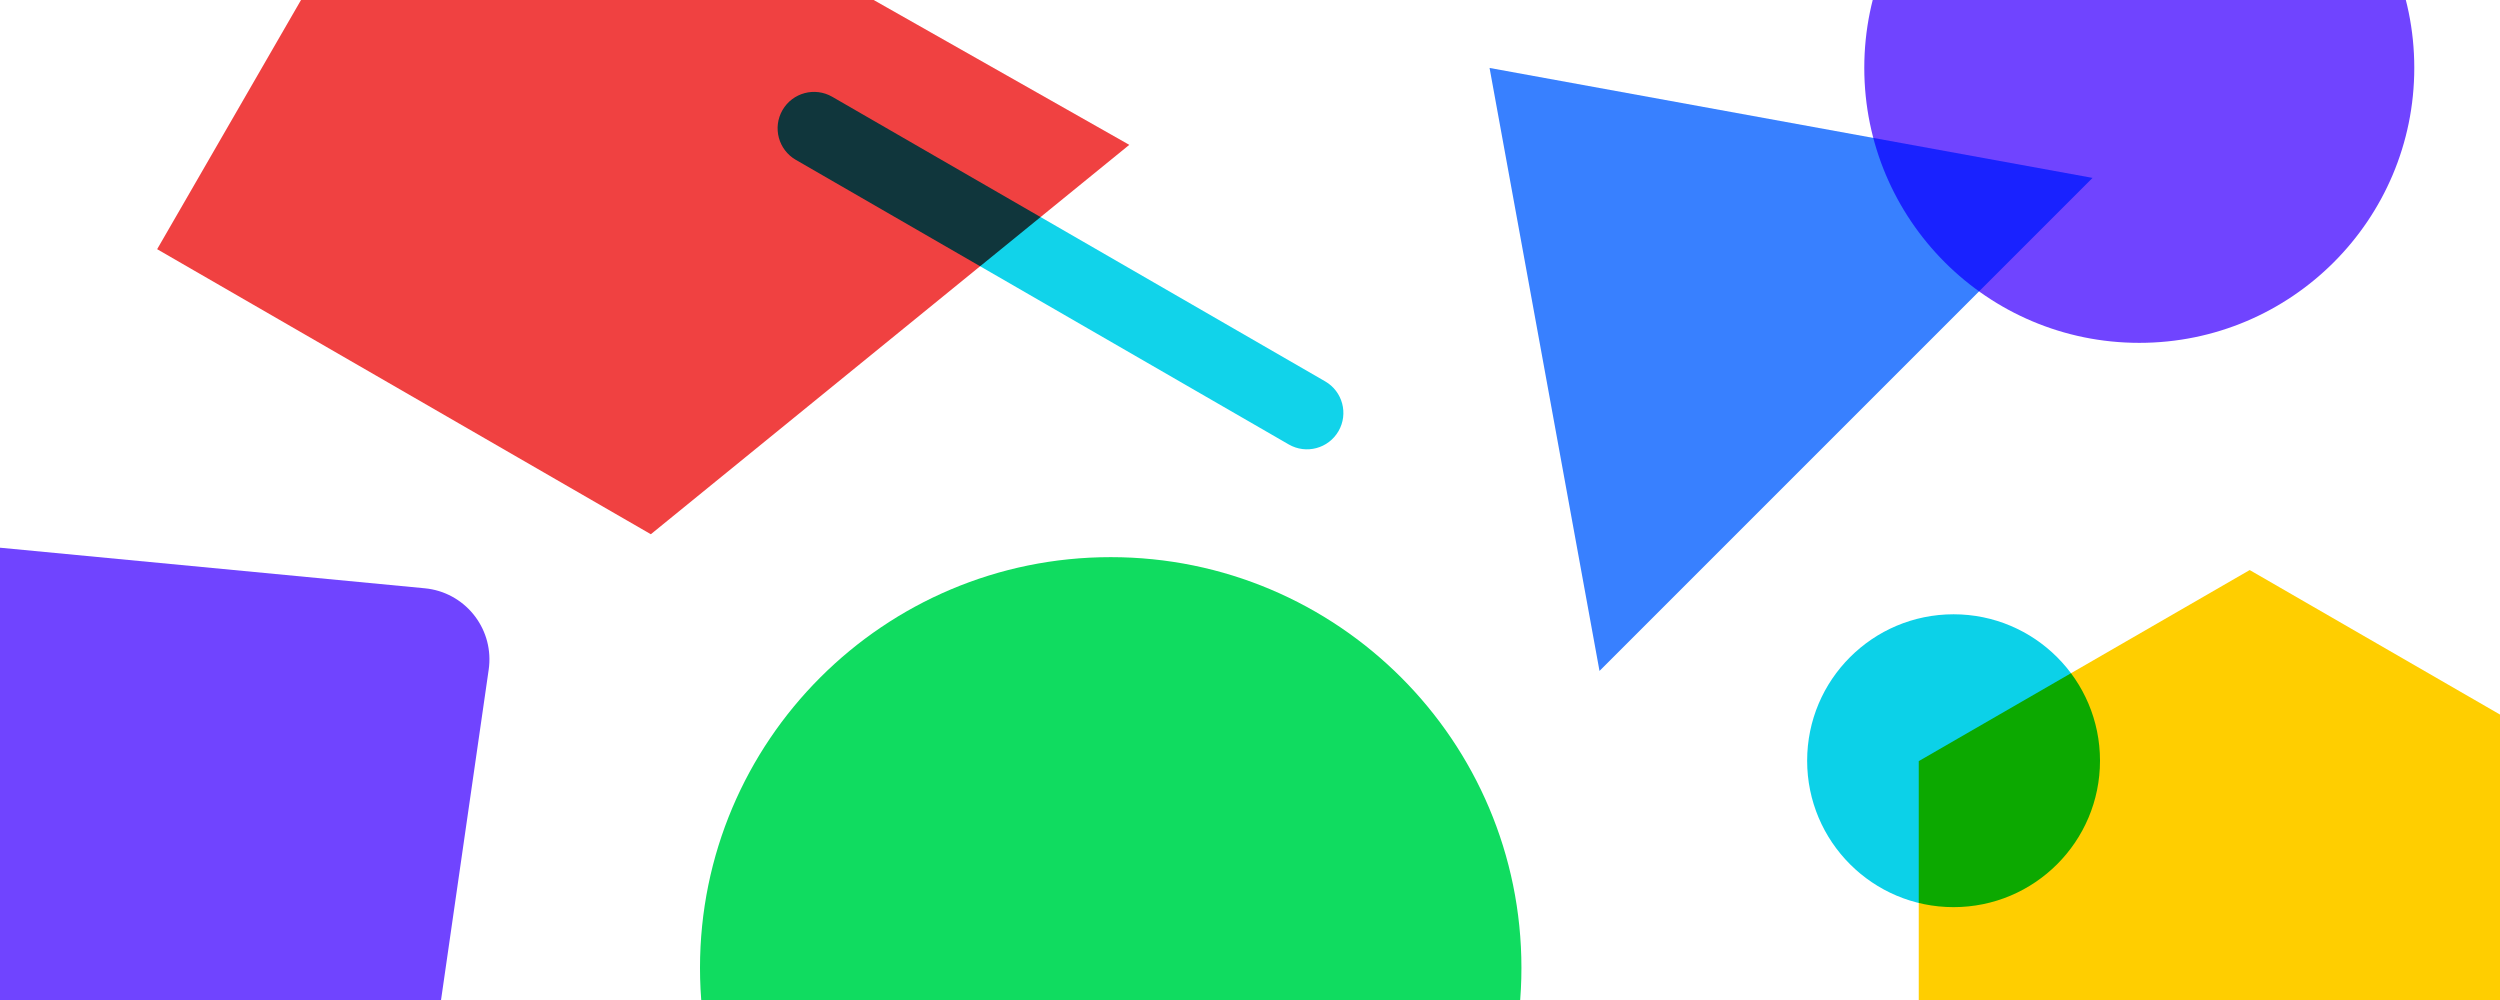
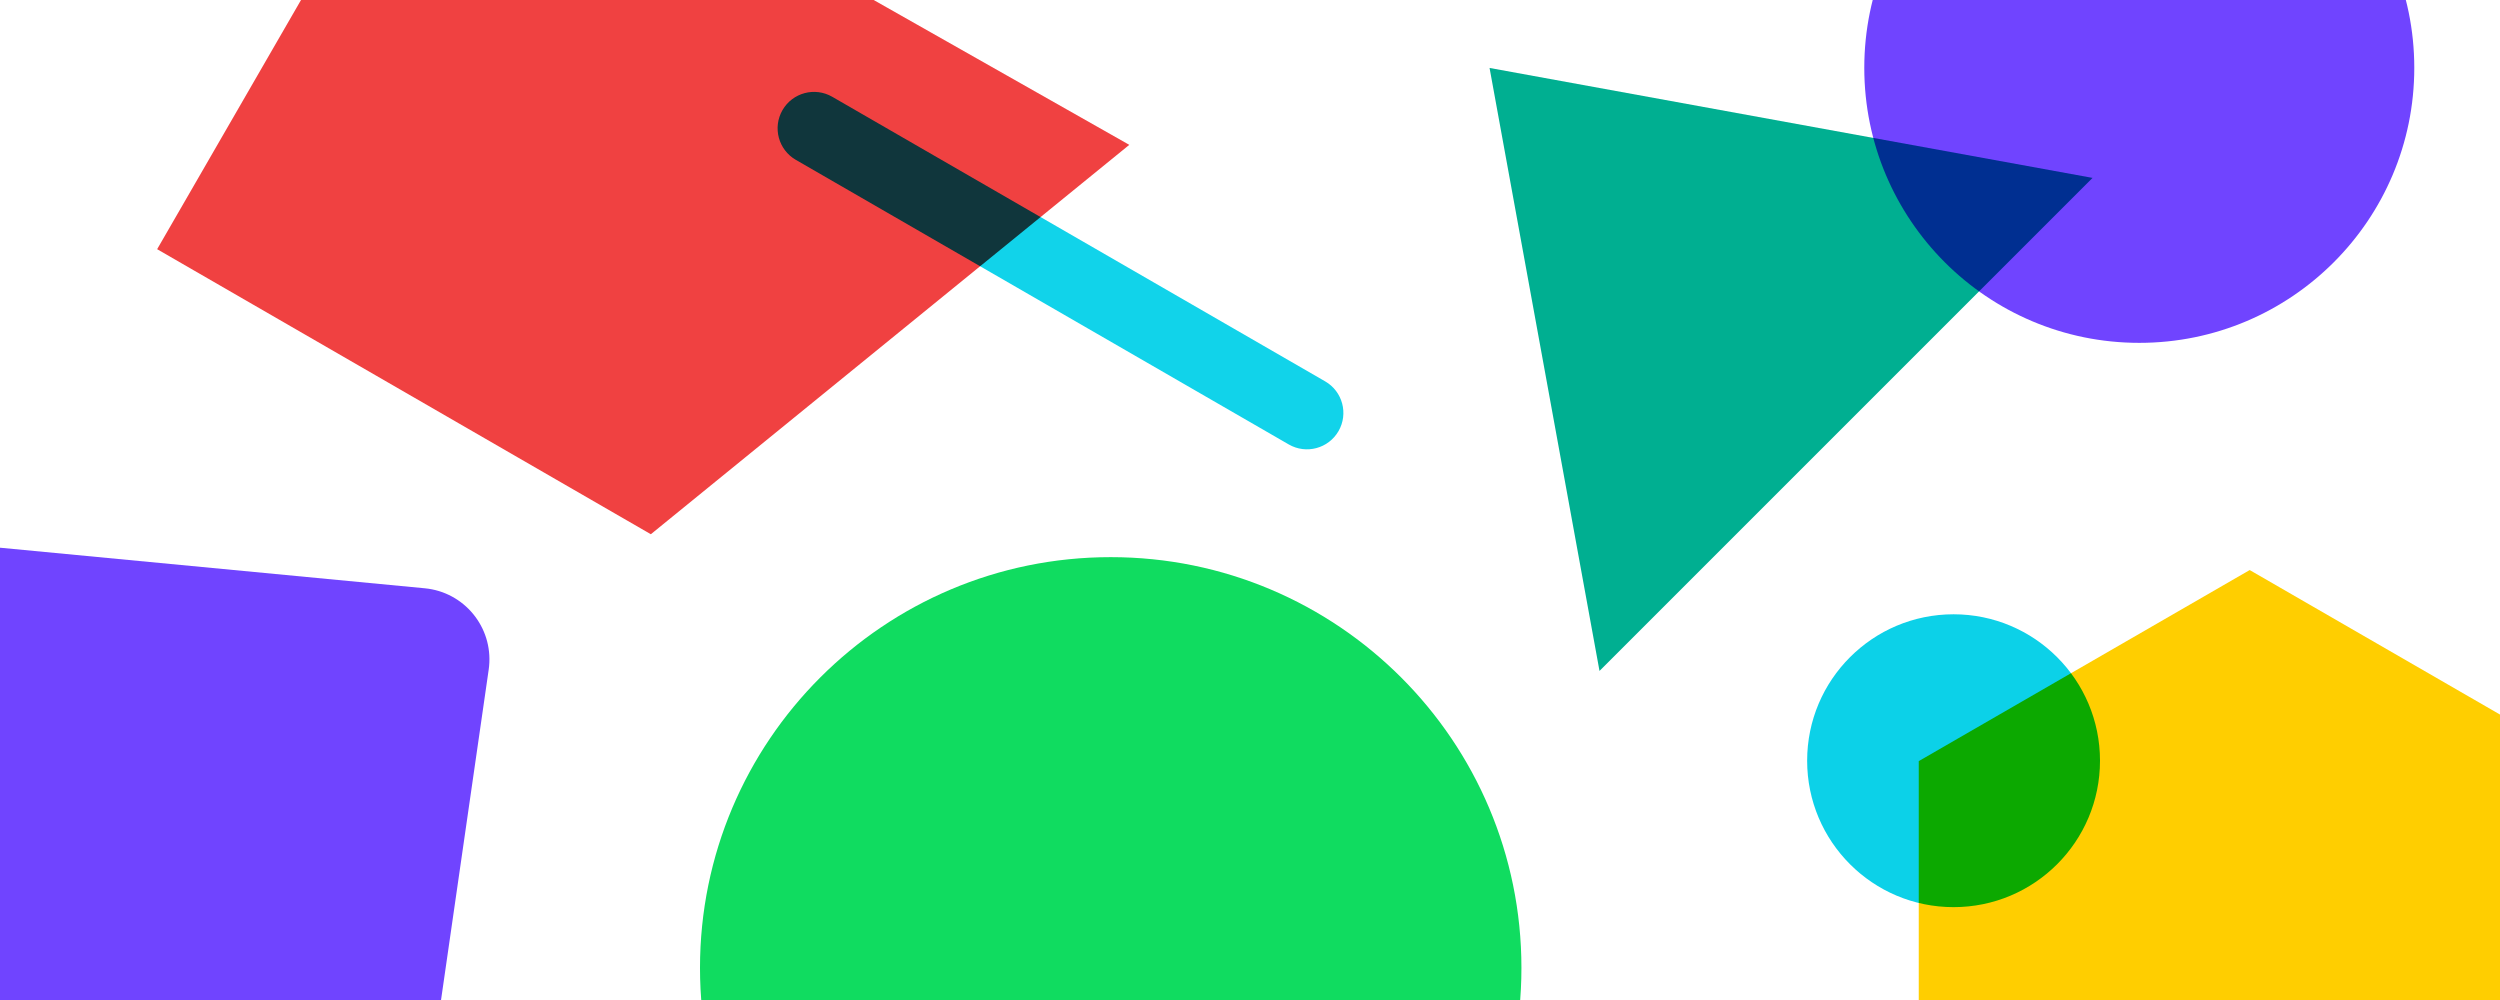
<svg xmlns="http://www.w3.org/2000/svg" width="350" height="140" style="background:#f6f7f9">
  <g fill="none" fill-rule="evenodd">
    <path fill="#F04141" style="mix-blend-mode:multiply" d="M61.905-34.23l96.194 54.51-66.982 54.512L22 34.887z" />
    <circle fill="#10DC60" style="mix-blend-mode:multiply" cx="155.5" cy="135.5" r="57.5" />
-     <path fill="#3880FF" style="mix-blend-mode:multiply" d="M208.538 9.513l84.417 15.392L223.93 93.93z" />
+     <path fill="#00af91" style="mix-blend-mode:multiply" d="M208.538 9.513l84.417 15.392L223.93 93.93z" />
    <path fill="#FFCE00" style="mix-blend-mode:multiply" d="M268.625 106.557l46.332-26.75 46.332 26.75v53.5l-46.332 26.75-46.332-26.75z" />
    <circle fill="#7044FF" style="mix-blend-mode:multiply" cx="299.5" cy="9.5" r="38.5" />
    <rect fill="#11D3EA" style="mix-blend-mode:multiply" transform="rotate(-60 148.47 37.886)" x="143.372" y="-7.056" width="10.196" height="89.884" rx="5.098" />
    <path d="M-25.389 74.253l84.86 8.107c5.498.525 9.53 5.407 9.004 10.905a10 10 0 0 1-.057.477l-12.36 85.671a10.002 10.002 0 0 1-11.634 8.42l-86.351-15.226c-5.44-.959-9.07-6.145-8.112-11.584l13.851-78.551a10 10 0 0 1 10.799-8.219z" fill="#7044FF" style="mix-blend-mode:multiply" />
    <circle fill="#0CD1E8" style="mix-blend-mode:multiply" cx="273.5" cy="106.5" r="20.5" />
  </g>
</svg>
